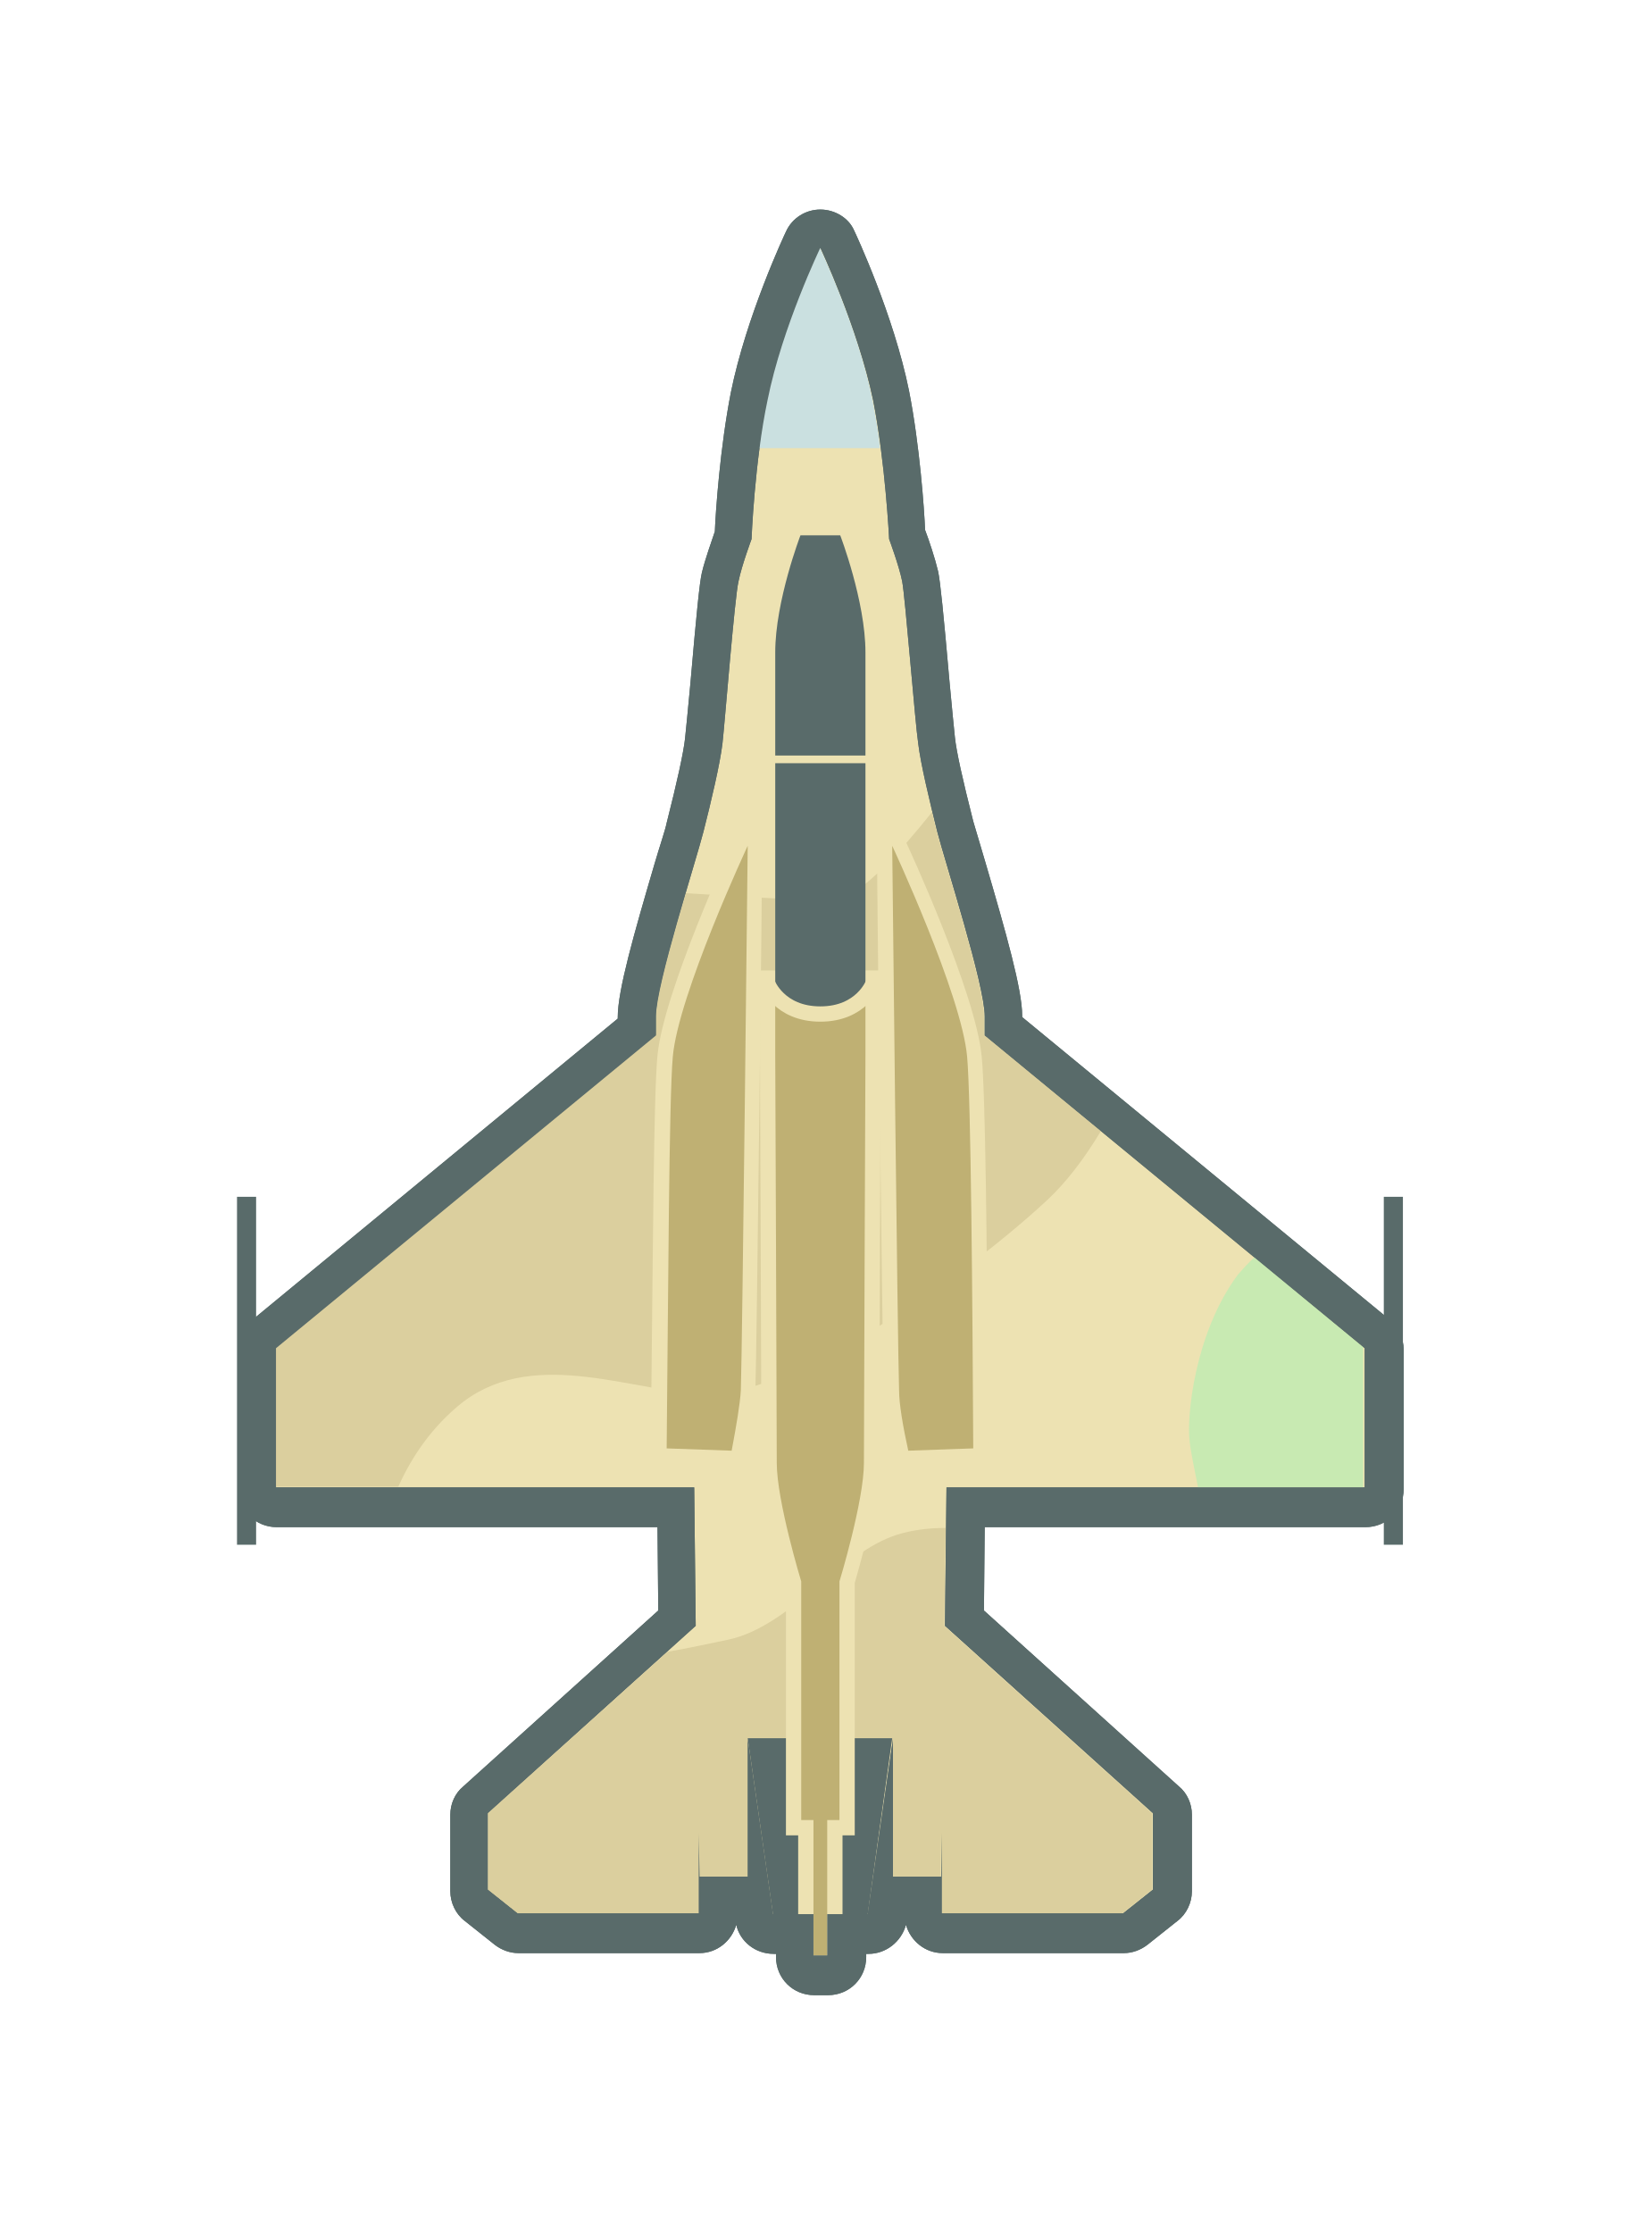
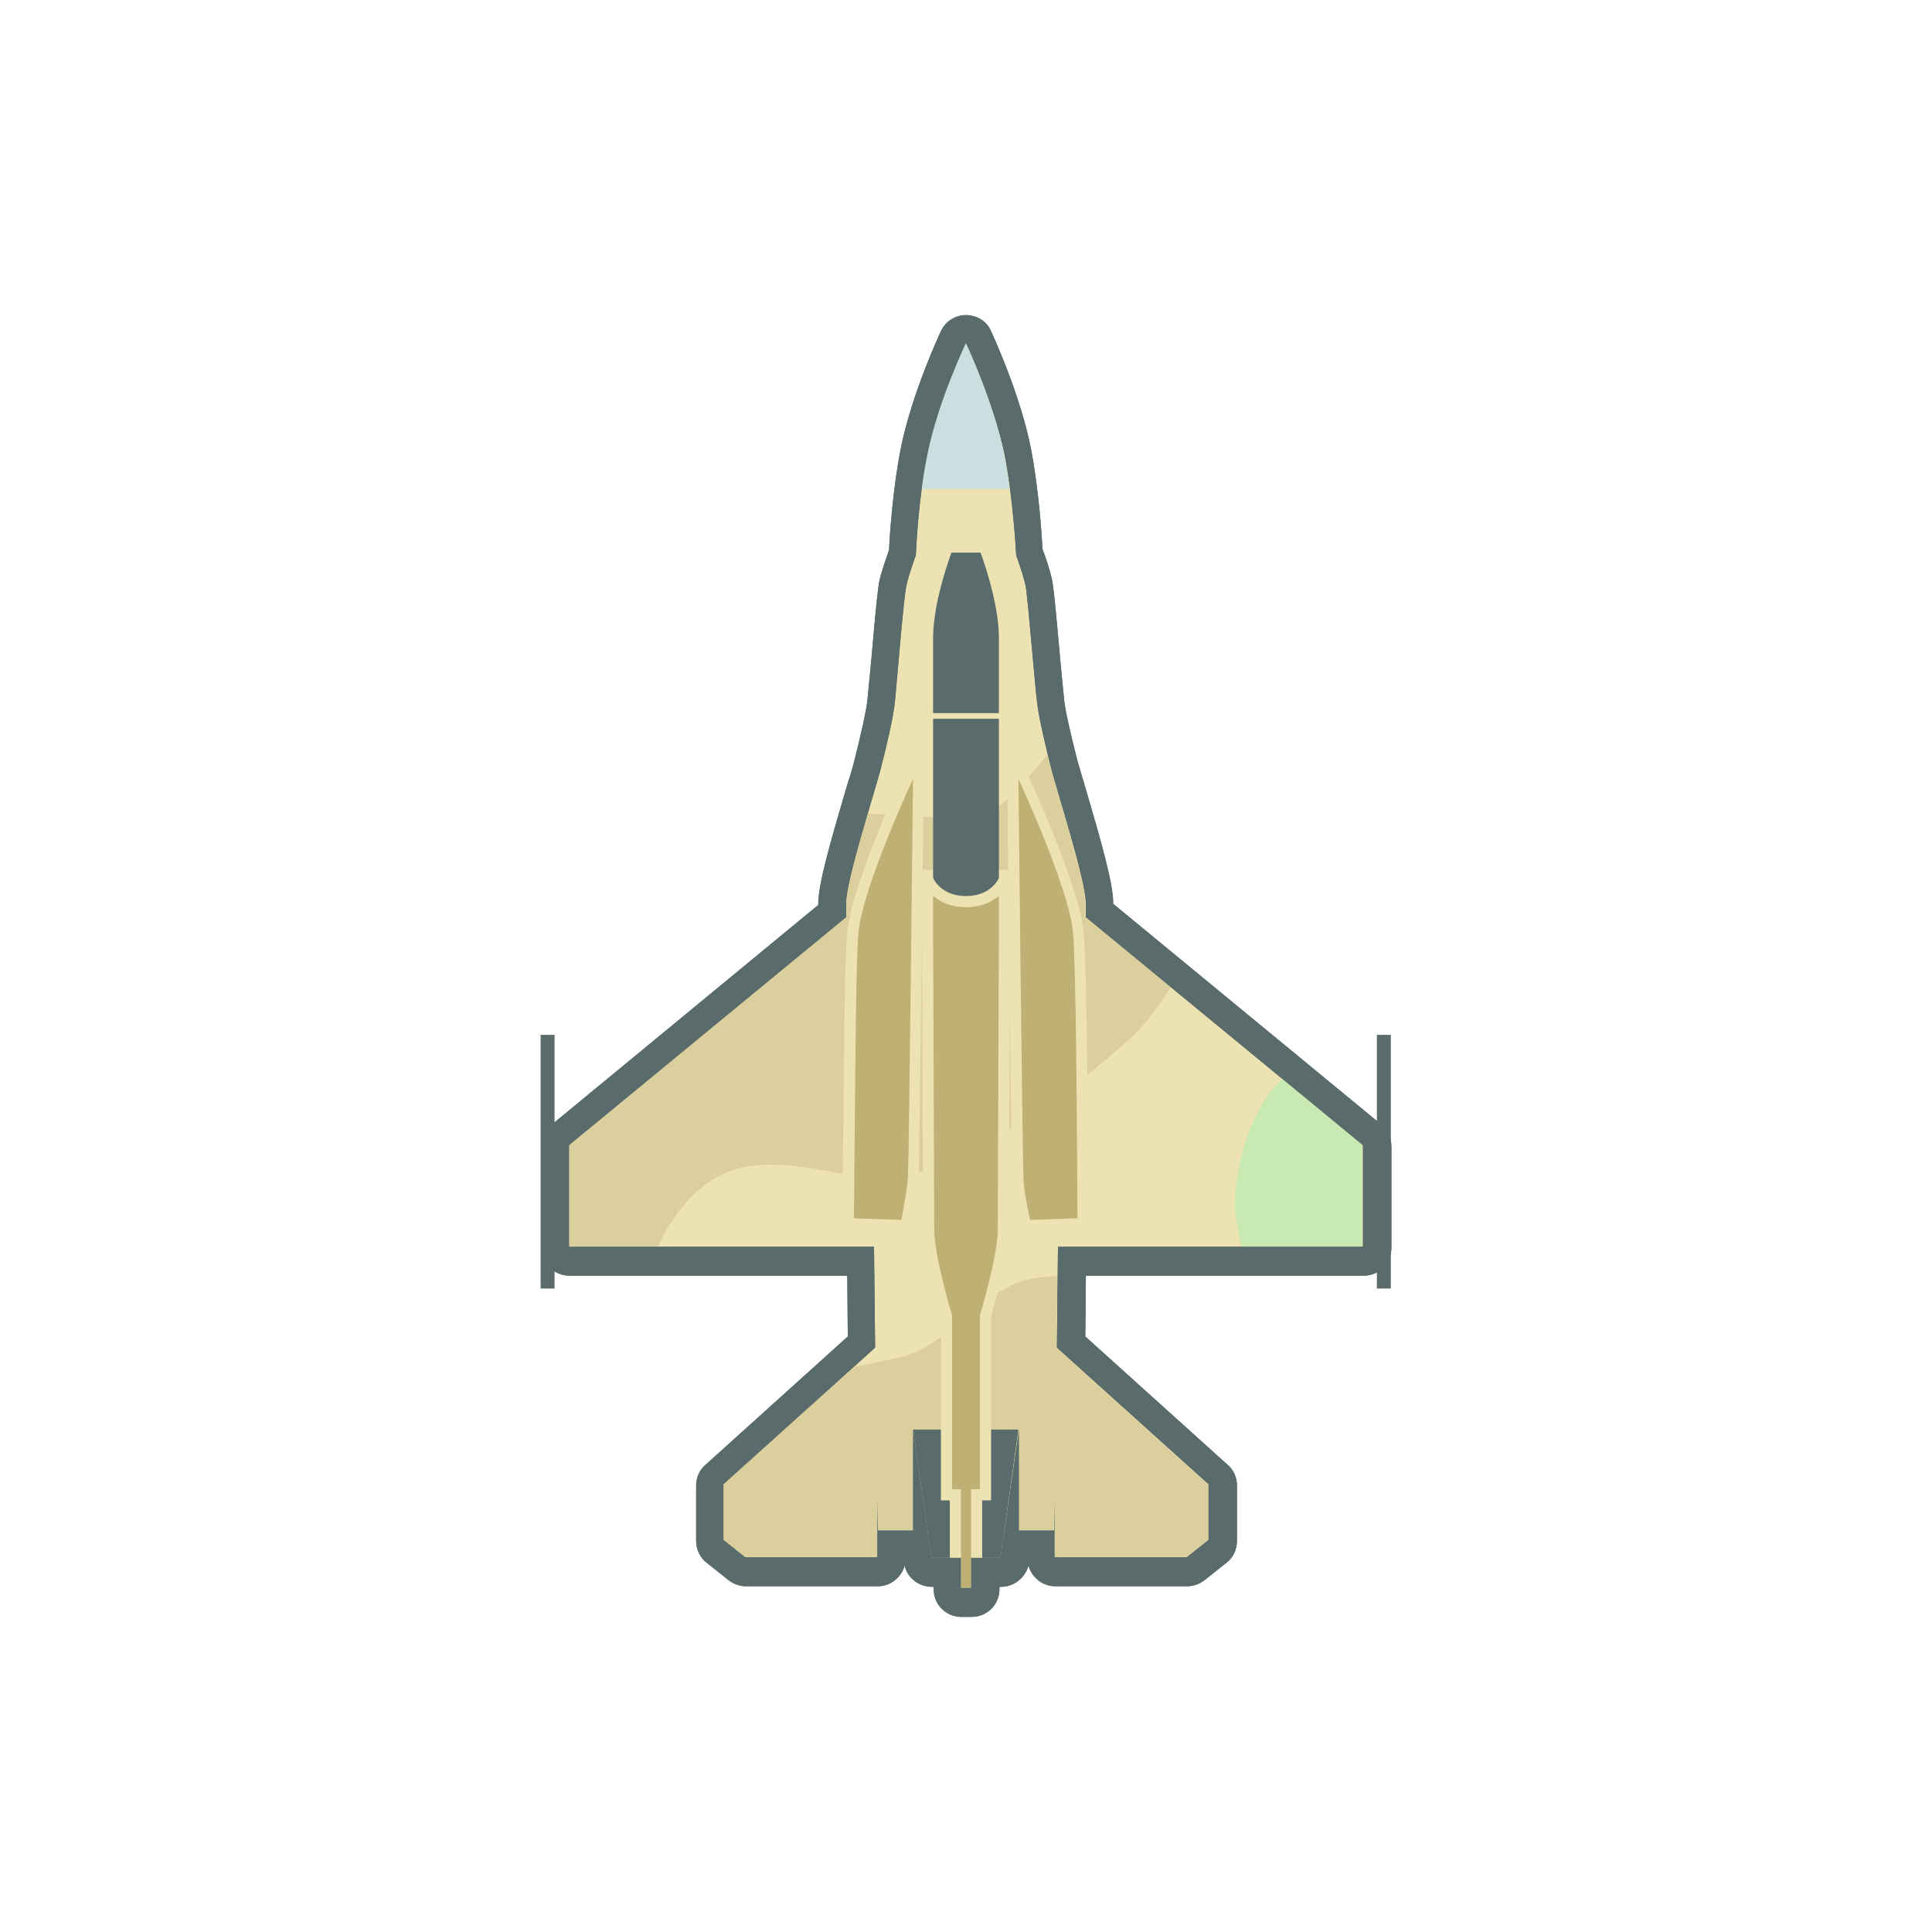
- <svg xmlns="http://www.w3.org/2000/svg" version="1.1" id="Layer_1" x="0px" y="0px" viewBox="0 0 216 292" style="enable-background:new 0 0 216 292;" xml:space="preserve">
-   <style type="text/css">
+ <svg xmlns="http://www.w3.org/2000/svg" version="1.1" id="Layer_1" x="0px" y="0px" viewBox="0 0 70 70" xml:space="preserve" width="70" height="70">
+   <defs id="defs59" />
+   <style type="text/css" id="style3">
	.st0{fill:#EDE2B2;}
	.st1{fill:#596B6A;}
	.st2{fill:#DBCF9E;}
	.st3{fill:#C8EAB2;}
	.st4{fill:#CAE0E0;}
	.st5{fill:#BFB073;}
	.st6{fill:none;stroke:#EDE2B2;stroke-width:2;stroke-miterlimit:10;}
</style>
-   <g>
-     <g>
-       <path class="st0" d="M106.4,258.2c-1.4,0-2.5-1.1-2.5-2.5v-2.9h-2.8c-1.2,0-2.3-0.9-2.5-2.1l-0.4-2.8c-0.1,0-0.3,0-0.4,0h-3.9v2.3    c0,1.4-1.1,2.5-2.5,2.5H67.7c-0.6,0-1.1-0.2-1.5-0.5l-3.9-3.1c-0.6-0.5-1-1.2-1-2v-10c0-0.7,0.3-1.4,0.8-1.9l26.4-23.7L88.3,197    H36.1c-1.4,0-2.5-1.1-2.5-2.5v-18.2c0-0.7,0.3-1.5,0.9-1.9l48.8-40.2v-1.3c0-3.1,2.1-10.5,4.7-19.2c0.7-2.4,1.3-4.4,1.6-5.5    c1.4-5.6,2.2-9.3,2.5-11.3c0.1-0.9,0.4-4,0.7-7.3c0.7-7.5,1.1-12.8,1.4-14.1c0.4-1.7,1.3-4.4,1.7-5.4c0.1-2,0.6-10.9,2.1-18.2    c1.9-9.6,6.8-20,7-20.4c0.4-0.9,1.3-1.4,2.2-1.4c0,0,0,0,0.1,0c0.9,0,1.8,0.5,2.2,1.3c0,0.1,5.1,10.8,7.1,20.6    c1.5,7.4,2,16.2,2.1,18.2c0.4,1,1.3,3.7,1.7,5.4c0.3,1.3,0.8,6.7,1.4,14.2c0.3,3.2,0.6,6.3,0.7,7.3c0.2,1.9,1.1,5.7,2.5,11.3    c0.3,1,0.9,3.1,1.6,5.5c2.6,8.7,4.7,16.1,4.7,19.2v1.3l48.8,40.2c0.6,0.5,0.9,1.2,0.9,1.9v18.2c0,1.4-1.1,2.5-2.5,2.5h-52.2    l-0.2,14.5l26.4,23.7c0.5,0.5,0.8,1.1,0.8,1.9v10c0,0.8-0.4,1.5-1,2l-3.9,3.1c-0.4,0.3-1,0.5-1.5,0.5h-23.7    c-1.4,0-2.5-1.1-2.5-2.5v-2.3h-3.9c-0.1,0-0.3,0-0.4,0l-0.4,2.8c-0.2,1.2-1.2,2.1-2.5,2.1h-2.8v2.9c0,1.4-1.1,2.5-2.5,2.5H106.4z" />
-       <path class="st1" d="M107.3,32.4L107.3,32.4c0,0,4.9,10.4,6.9,19.9c1.6,8.1,2.1,18.2,2.1,18.2s1.3,3.5,1.7,5.5    c0.4,2,1.7,18.6,2.1,21.2c0.3,2.6,1.5,7.6,2.5,11.6c1,3.9,6.2,20,6.2,24.1c0,1.6,0,2.5,0,2.5l49.7,40.9v18.2h-54.7l-0.2,18.1    l27.2,24.5v10l-3.9,3.1h-23.7l0-10.5l-0.1,5.7h-6.3v-18l-3.3,22.9h-5.3v5.4h-0.9h0h-0.9v-5.4h-5.3l-3.3-22.9v18h-6.3l-0.1-5.7    l0,10.5H67.7l-3.9-3.1v-10L91,212.6l-0.2-18.1H36.1v-18.2l49.7-40.9c0,0,0-0.9,0-2.5c0-4.1,5.2-20.2,6.2-24.1    c1-3.9,2.2-9,2.5-11.6c0.3-2.6,1.6-19.2,2.1-21.2c0.4-2,1.7-5.5,1.7-5.5s0.4-10.2,2.1-18.2C102.3,42.8,107.3,32.4,107.3,32.4    L107.3,32.4L107.3,32.4L107.3,32.4 M107.3,27.4C107.3,27.4,107.3,27.4,107.3,27.4c-1.9,0-3.7,1.1-4.5,2.9    c-0.2,0.4-5.2,11.1-7.2,21c-1.4,7.1-2,15.6-2.1,18.2c-0.4,1.2-1.3,3.7-1.7,5.4c-0.3,1.3-0.7,5.3-1.5,14.5    c-0.3,3.2-0.6,6.3-0.7,7.2c-0.2,1.8-1,5.5-2.4,11c-0.2,1-0.9,3-1.6,5.4c-2.7,9.2-4.8,16.5-4.8,20v0.2l-47.8,39.4    c-1.2,0.9-1.8,2.4-1.8,3.9v18.2c0,2.8,2.2,5,5,5h49.8l0.1,10.9l-25.5,23c-1.1,0.9-1.7,2.3-1.7,3.7v10c0,1.5,0.7,3,1.9,3.9l3.9,3.1    c0.9,0.7,2,1.1,3.1,1.1h23.7c2.3,0,4.2-1.6,4.8-3.7c0.5,2.2,2.5,3.8,4.9,3.8h0.3v0.4c0,2.8,2.2,5,5,5h0.9h0.9c2.8,0,5-2.2,5-5    v-0.4h0.3c2.3,0,4.3-1.6,4.9-3.8c0.6,2.1,2.5,3.7,4.8,3.7h23.7c1.1,0,2.2-0.4,3.1-1.1l3.9-3.1c1.2-0.9,1.9-2.4,1.9-3.9v-10    c0-1.4-0.6-2.8-1.7-3.7l-25.5-23l0.1-10.9h49.8c2.8,0,5-2.2,5-5v-18.2c0-1.5-0.7-2.9-1.8-3.9L133.7,133v-0.2    c0-3.4-2.1-10.8-4.8-20c-0.7-2.4-1.3-4.4-1.6-5.4c-1.4-5.5-2.2-9.1-2.4-11c-0.1-0.9-0.4-4-0.7-7.2c-0.8-9.1-1.2-13.1-1.5-14.5    c-0.4-1.7-1.2-4.1-1.7-5.4c-0.1-2.6-0.7-11.1-2.1-18.2c-2-9.9-7-20.6-7.2-21C111,28.5,109.2,27.4,107.3,27.4L107.3,27.4z" />
+   <g id="g7" transform="matrix(0.202,0,0,0.202,13.3254,5.8817)">
+     <g id="g9">
+       <path class="st0" d="m 106.4,258.2 c -1.4,0 -2.5,-1.1 -2.5,-2.5 l 0,-2.9 -2.8,0 c -1.2,0 -2.3,-0.9 -2.5,-2.1 l -0.4,-2.8 c -0.1,0 -0.3,0 -0.4,0 l -3.9,0 0,2.3 c 0,1.4 -1.1,2.5 -2.5,2.5 l -23.7,0 c -0.6,0 -1.1,-0.2 -1.5,-0.5 l -3.9,-3.1 c -0.6,-0.5 -1,-1.2 -1,-2 l 0,-10 c 0,-0.7 0.3,-1.4 0.8,-1.9 L 88.5,211.5 88.3,197 36.1,197 c -1.4,0 -2.5,-1.1 -2.5,-2.5 l 0,-18.2 c 0,-0.7 0.3,-1.5 0.9,-1.9 l 48.8,-40.2 0,-1.3 c 0,-3.1 2.1,-10.5 4.7,-19.2 0.7,-2.4 1.3,-4.4 1.6,-5.5 1.4,-5.6 2.2,-9.3 2.5,-11.3 0.1,-0.9 0.4,-4 0.7,-7.3 0.7,-7.5 1.1,-12.8 1.4,-14.1 0.4,-1.7 1.3,-4.4 1.7,-5.4 0.1,-2 0.6,-10.9 2.1,-18.2 1.9,-9.6 6.8,-20 7,-20.4 0.4,-0.9 1.3,-1.4 2.2,-1.4 0,0 0,0 0.1,0 0.9,0 1.8,0.5 2.2,1.3 0,0.1 5.1,10.8 7.1,20.6 1.5,7.4 2,16.2 2.1,18.2 0.4,1 1.3,3.7 1.7,5.4 0.3,1.3 0.8,6.7 1.4,14.2 0.3,3.2 0.6,6.3 0.7,7.3 0.2,1.9 1.1,5.7 2.5,11.3 0.3,1 0.9,3.1 1.6,5.5 2.6,8.7 4.7,16.1 4.7,19.2 l 0,1.3 48.8,40.2 c 0.6,0.5 0.9,1.2 0.9,1.9 l 0,18.2 c 0,1.4 -1.1,2.5 -2.5,2.5 l -52.2,0 -0.2,14.5 26.4,23.7 c 0.5,0.5 0.8,1.1 0.8,1.9 l 0,10 c 0,0.8 -0.4,1.5 -1,2 l -3.9,3.1 c -0.4,0.3 -1,0.5 -1.5,0.5 l -23.7,0 c -1.4,0 -2.5,-1.1 -2.5,-2.5 l 0,-2.3 -3.9,0 c -0.1,0 -0.3,0 -0.4,0 l -0.4,2.8 c -0.2,1.2 -1.2,2.1 -2.5,2.1 l -2.8,0 0,2.9 c 0,1.4 -1.1,2.5 -2.5,2.5 l -1.8,0 z" id="path11" style="fill:#ede2b2" />
+       <path class="st1" d="m 107.3,32.4 0,0 c 0,0 4.9,10.4 6.9,19.9 1.6,8.1 2.1,18.2 2.1,18.2 0,0 1.3,3.5 1.7,5.5 0.4,2 1.7,18.6 2.1,21.2 0.3,2.6 1.5,7.6 2.5,11.6 1,3.9 6.2,20 6.2,24.1 0,1.6 0,2.5 0,2.5 l 49.7,40.9 0,18.2 -54.7,0 -0.2,18.1 27.2,24.5 0,10 -3.9,3.1 -23.7,0 0,-10.5 -0.1,5.7 -6.3,0 0,-18 -3.3,22.9 -5.3,0 0,5.4 -0.9,0 0,0 -0.9,0 0,-5.4 -5.3,0 -3.3,-22.9 0,18 -6.3,0 -0.1,-5.7 0,10.5 -23.7,0 -3.9,-3.1 0,-10 27.2,-24.5 -0.2,-18.1 -54.7,0 0,-18.2 49.7,-40.9 c 0,0 0,-0.9 0,-2.5 0,-4.1 5.2,-20.2 6.2,-24.1 1,-3.9 2.2,-9 2.5,-11.6 0.3,-2.6 1.6,-19.2 2.1,-21.2 0.4,-2 1.7,-5.5 1.7,-5.5 0,0 0.4,-10.2 2.1,-18.2 1.9,-9.5 6.9,-19.9 6.9,-19.9 l 0,0 0,0 0,0 m 0,-5 c 0,0 0,0 0,0 -1.9,0 -3.7,1.1 -4.5,2.9 -0.2,0.4 -5.2,11.1 -7.2,21 -1.4,7.1 -2,15.6 -2.1,18.2 -0.4,1.2 -1.3,3.7 -1.7,5.4 -0.3,1.3 -0.7,5.3 -1.5,14.5 -0.3,3.2 -0.6,6.3 -0.7,7.2 -0.2,1.8 -1,5.5 -2.4,11 -0.2,1 -0.9,3 -1.6,5.4 -2.7,9.2 -4.8,16.5 -4.8,20 l 0,0.2 -47.8,39.4 c -1.2,0.9 -1.8,2.4 -1.8,3.9 l 0,18.2 c 0,2.8 2.2,5 5,5 l 49.8,0 0.1,10.9 -25.5,23 c -1.1,0.9 -1.7,2.3 -1.7,3.7 l 0,10 c 0,1.5 0.7,3 1.9,3.9 l 3.9,3.1 c 0.9,0.7 2,1.1 3.1,1.1 l 23.7,0 c 2.3,0 4.2,-1.6 4.8,-3.7 0.5,2.2 2.5,3.8 4.9,3.8 l 0.3,0 0,0.4 c 0,2.8 2.2,5 5,5 l 0.9,0 0.9,0 c 2.8,0 5,-2.2 5,-5 l 0,-0.4 0.3,0 c 2.3,0 4.3,-1.6 4.9,-3.8 0.6,2.1 2.5,3.7 4.8,3.7 l 23.7,0 c 1.1,0 2.2,-0.4 3.1,-1.1 l 3.9,-3.1 c 1.2,-0.9 1.9,-2.4 1.9,-3.9 l 0,-10 c 0,-1.4 -0.6,-2.8 -1.7,-3.7 l -25.5,-23 0.1,-10.9 49.8,0 c 2.8,0 5,-2.2 5,-5 l 0,-18.2 c 0,-1.5 -0.7,-2.9 -1.8,-3.9 l -48.1,-39.6 0,-0.2 c 0,-3.4 -2.1,-10.8 -4.8,-20 -0.7,-2.4 -1.3,-4.4 -1.6,-5.4 -1.4,-5.5 -2.2,-9.1 -2.4,-11 -0.1,-0.9 -0.4,-4 -0.7,-7.2 -0.8,-9.1 -1.2,-13.1 -1.5,-14.5 -0.4,-1.7 -1.2,-4.1 -1.7,-5.4 -0.1,-2.6 -0.7,-11.1 -2.1,-18.2 -2,-9.9 -7,-20.6 -7.2,-21 -0.7,-1.6 -2.5,-2.7 -4.4,-2.7 l 0,0 z" id="path13" style="fill:#596b6a" />
    </g>
-     <path class="st2" d="M128.7,135.3c0,0,0-0.9,0-2.5c0-4.1-5.2-20.2-6.2-24.1c-0.2-0.8-0.4-1.6-0.6-2.5c-4.3,5.4-9.1,10.6-11.9,11.2   c-3,0.6-11.4-0.1-20.3-0.6c-1.8,6-3.9,13.4-3.9,16c0,1.6,0,2.5,0,2.5l-49.7,40.9v18.2h16c1.7-3.8,4.4-7.9,8.5-11.1   c9.7-7.3,22.7-1,32.3-1c9.7,0,30.7-13,44-25.3c2.6-2.4,5-5.6,7.1-9.1L128.7,135.3z" />
-     <path class="st3" d="M178.4,176.2l-14.3-11.8c-0.8,0.7-1.5,1.5-2.2,2.3c-5.7,7.7-6.7,18.7-6.3,21.7c0.1,1.2,0.6,3.6,1.1,6.1h21.6   V176.2z" />
-     <path class="st2" d="M108.1,250.3h5.3l3.3-22.9v18h6.3l0.1-5.7l0,10.5h23.7l3.9-3.1v-10l-27.2-24.5l0.2-12.8   c-2.3,0-4.5,0.3-6.4,0.9c-7.3,2.3-14,12-22,13.7c-2.4,0.5-5.1,1.1-8,1.6l-23.5,21.1v10l3.9,3.1h23.7l0-10.5l0.1,5.7h6.3v-18   l3.3,22.9h5.3v5.4h0.9h0h0.9V250.3z" />
-     <path class="st4" d="M114.1,52.2c-1.9-9.4-6.9-19.9-6.9-19.9l0,0l0,0v0c0,0-4.9,10.4-6.9,19.9c-0.4,2.1-0.8,4.3-1,6.4h15.8   C114.9,56.5,114.5,54.3,114.1,52.2z" />
-     <polyline class="st1" points="108.1,250.3 113.5,250.3 116.7,227.3 97.8,227.3 101.1,250.3 106.4,250.3  " />
-     <g>
-       <path class="st5" d="M105.4,256.7v-17.8h-1.6v-32.1c-0.4-1.3-3.2-10.8-3.2-15.6c0-5-0.2-52.8-0.2-53.3v-10.1h13.8v10.1    c0,0.5-0.2,48.3-0.2,53.3c0,4.8-2.8,14.3-3.2,15.6v32.1h-1.6v17.8H105.4z" />
-       <path class="st0" d="M113.2,128.9c0,0,0,5.8,0,9.1c0,0-0.2,48.2-0.2,53.3c0,5-3.2,15.5-3.2,15.5v31.2h-1.6v12.3v5.4h-0.9h0h-0.9    v-5.4v-12.3h-1.6v-31.2c0,0-3.2-10.5-3.2-15.5c0-5-0.2-53.3-0.2-53.3c0-3.3,0-9.1,0-9.1h5.9H113.2 M115.2,126.9h-2h-5.9h-5.9h-2v2    v9.1c0,0.5,0.2,48.3,0.2,53.3c0,4.8,2.6,14,3.2,15.8v30.9v2h1.6v10.3v5.4v2h2h0.9h0.9h2v-2v-5.4v-10.3h1.6v-2V207    c0.5-1.8,3.2-11,3.2-15.8c0-5,0.2-52.8,0.2-53.3l0-9.1V126.9L115.2,126.9z" />
+     <path class="st2" d="m 128.7,135.3 c 0,0 0,-0.9 0,-2.5 0,-4.1 -5.2,-20.2 -6.2,-24.1 -0.2,-0.8 -0.4,-1.6 -0.6,-2.5 -4.3,5.4 -9.1,10.6 -11.9,11.2 -3,0.6 -11.4,-0.1 -20.3,-0.6 -1.8,6 -3.9,13.4 -3.9,16 0,1.6 0,2.5 0,2.5 l -49.7,40.9 0,18.2 16,0 c 1.7,-3.8 4.4,-7.9 8.5,-11.1 9.7,-7.3 22.7,-1 32.3,-1 9.7,0 30.7,-13 44,-25.3 2.6,-2.4 5,-5.6 7.1,-9.1 l -15.3,-12.6 z" id="path15" style="fill:#dbcf9e" />
+     <path class="st3" d="m 178.4,176.2 -14.3,-11.8 c -0.8,0.7 -1.5,1.5 -2.2,2.3 -5.7,7.7 -6.7,18.7 -6.3,21.7 0.1,1.2 0.6,3.6 1.1,6.1 l 21.6,0 0,-18.3 z" id="path17" style="fill:#c8eab2" />
+     <path class="st2" d="m 108.1,250.3 5.3,0 3.3,-22.9 0,18 6.3,0 0.1,-5.7 0,10.5 23.7,0 3.9,-3.1 0,-10 -27.2,-24.5 0.2,-12.8 c -2.3,0 -4.5,0.3 -6.4,0.9 -7.3,2.3 -14,12 -22,13.7 -2.4,0.5 -5.1,1.1 -8,1.6 l -23.5,21.1 0,10 3.9,3.1 23.7,0 0,-10.5 0.1,5.7 6.3,0 0,-18 3.3,22.9 5.3,0 0,5.4 0.9,0 0,0 0.9,0 0,-5.4 z" id="path19" style="fill:#dbcf9e" />
+     <path class="st4" d="m 114.1,52.2 c -1.9,-9.4 -6.9,-19.9 -6.9,-19.9 l 0,0 0,0 0,0 c 0,0 -4.9,10.4 -6.9,19.9 -0.4,2.1 -0.8,4.3 -1,6.4 l 15.8,0 c -0.2,-2.1 -0.6,-4.3 -1,-6.4 z" id="path21" style="fill:#cae0e0" />
+     <polyline class="st1" points="108.1,250.3 113.5,250.3 116.7,227.3 97.8,227.3 101.1,250.3 106.4,250.3  " id="polyline23" style="fill:#596b6a" />
+     <g id="g25">
+       <path class="st5" d="m 105.4,256.7 0,-17.8 -1.6,0 0,-32.1 c -0.4,-1.3 -3.2,-10.8 -3.2,-15.6 0,-5 -0.2,-52.8 -0.2,-53.3 l 0,-10.1 13.8,0 0,10.1 c 0,0.5 -0.2,48.3 -0.2,53.3 0,4.8 -2.8,14.3 -3.2,15.6 l 0,32.1 -1.6,0 0,17.8 -3.8,0 z" id="path27" style="fill:#bfb073" />
+       <path class="st0" d="m 113.2,128.9 c 0,0 0,5.8 0,9.1 0,0 -0.2,48.2 -0.2,53.3 0,5 -3.2,15.5 -3.2,15.5 l 0,31.2 -1.6,0 0,12.3 0,5.4 -0.9,0 0,0 -0.9,0 0,-5.4 0,-12.3 -1.6,0 0,-31.2 c 0,0 -3.2,-10.5 -3.2,-15.5 0,-5 -0.2,-53.3 -0.2,-53.3 0,-3.3 0,-9.1 0,-9.1 l 5.9,0 5.9,0 m 2,-2 -2,0 -5.9,0 -5.9,0 -2,0 0,2 0,9.1 c 0,0.5 0.2,48.3 0.2,53.3 0,4.8 2.6,14 3.2,15.8 l 0,30.9 0,2 1.6,0 0,10.3 0,5.4 0,2 2,0 0.9,0 0.9,0 2,0 0,-2 0,-5.4 0,-10.3 1.6,0 0,-2 0,-31 c 0.5,-1.8 3.2,-11 3.2,-15.8 0,-5 0.2,-52.8 0.2,-53.3 l 0,-9.1 0,-1.9 0,0 z" id="path29" style="fill:#ede2b2" />
    </g>
-     <path class="st1" d="M113.2,98.8c0-6.1,0-11.3,0-13.5c0-6.7-3.3-15.3-3.3-15.3h-2.6h-2.6c0,0-3.3,8.6-3.3,15.3c0,2.1,0,7.4,0,13.5   H113.2z" />
-     <path class="st1" d="M101.4,99.8c0,12.9,0,29.1,0,29.1s1.3,3.4,5.9,3.4s5.9-3.4,5.9-3.4s0-16.2,0-29.1H101.4z" />
-     <g>
-       <path class="st5" d="M117.9,189.9c-0.8-3.7-1.2-6.4-1.3-8.1c-0.2-5.6-0.9-70.6-0.9-71.2l0-4.6l2,4.2c0.4,0.8,9.2,19.8,9.9,27.9    c0.5,4.8,0.6,25.4,0.8,43.5l0.1,8.7l-10.3,0.4L117.9,189.9z" />
-       <path class="st0" d="M116.7,110.6c0,0,9.1,19.5,9.8,27.6c0.5,5.5,0.7,31.9,0.8,51.2l-8.5,0.3c-0.7-3.2-1.2-6.1-1.2-7.9    C117.4,176.1,116.7,110.6,116.7,110.6 M114.6,101.4l0.1,9.3c0,2.7,0.7,65.6,0.9,71.3c0.1,1.8,0.5,4.5,1.3,8.2l0.3,1.7l1.7-0.1    l8.5-0.3l1.9-0.1l0-1.9l-0.1-7.7c-0.1-18.2-0.3-38.8-0.8-43.7c-0.8-8.3-9.6-27.4-10-28.2L114.6,101.4L114.6,101.4z" />
+     <path class="st1" d="m 113.2,98.8 c 0,-6.1 0,-11.3 0,-13.5 0,-6.7 -3.3,-15.3 -3.3,-15.3 l -2.6,0 -2.6,0 c 0,0 -3.3,8.6 -3.3,15.3 0,2.1 0,7.4 0,13.5 l 11.8,0 z" id="path31" style="fill:#596b6a" />
+     <path class="st1" d="m 101.4,99.8 c 0,12.9 0,29.1 0,29.1 0,0 1.3,3.4 5.9,3.4 4.6,0 5.9,-3.4 5.9,-3.4 0,0 0,-16.2 0,-29.1 l -11.8,0 z" id="path33" style="fill:#596b6a" />
+     <g id="g35">
+       <path class="st5" d="m 117.9,189.9 c -0.8,-3.7 -1.2,-6.4 -1.3,-8.1 -0.2,-5.6 -0.9,-70.6 -0.9,-71.2 l 0,-4.6 2,4.2 c 0.4,0.8 9.2,19.8 9.9,27.9 0.5,4.8 0.6,25.4 0.8,43.5 l 0.1,8.7 -10.3,0.4 -0.3,-0.8 z" id="path37" style="fill:#bfb073" />
+       <path class="st0" d="m 116.7,110.6 c 0,0 9.1,19.5 9.8,27.6 0.5,5.5 0.7,31.9 0.8,51.2 l -8.5,0.3 c -0.7,-3.2 -1.2,-6.1 -1.2,-7.9 -0.2,-5.7 -0.9,-71.2 -0.9,-71.2 m -2.1,-9.2 0.1,9.3 c 0,2.7 0.7,65.6 0.9,71.3 0.1,1.8 0.5,4.5 1.3,8.2 l 0.3,1.7 1.7,-0.1 8.5,-0.3 1.9,-0.1 0,-1.9 -0.1,-7.7 c -0.1,-18.2 -0.3,-38.8 -0.8,-43.7 -0.8,-8.3 -9.6,-27.4 -10,-28.2 l -3.8,-8.5 0,0 z" id="path39" style="fill:#ede2b2" />
    </g>
-     <g>
-       <path class="st5" d="M86.1,190.3l0.1-8.7c0.1-18.2,0.3-38.7,0.8-43.6c0.8-8.1,9.6-27.1,9.9-27.9l2-4.2l0,4.6    c0,0.7-0.7,65.6-0.9,71.2c-0.1,1.7-0.5,4.4-1.3,8.1l-0.2,0.8L86.1,190.3z" />
-       <path class="st0" d="M97.8,110.6c0,0-0.7,65.5-0.9,71.2c-0.1,1.8-0.6,4.7-1.2,7.9l-8.5-0.3c0.2-19.4,0.3-45.7,0.8-51.2    C88.7,130.1,97.8,110.6,97.8,110.6 M99.9,101.4l-3.9,8.4c-0.4,0.8-9.2,19.9-10,28.2c-0.5,4.9-0.6,25.5-0.8,43.7l-0.1,7.7l0,1.9    l1.9,0.1l8.5,0.3l1.7,0.1l0.3-1.7c0.8-3.7,1.2-6.5,1.3-8.2c0.2-5.6,0.9-68.6,0.9-71.3L99.9,101.4L99.9,101.4z" />
+     <g id="g41">
+       <path class="st5" d="m 86.1,190.3 0.1,-8.7 c 0.1,-18.2 0.3,-38.7 0.8,-43.6 0.8,-8.1 9.6,-27.1 9.9,-27.9 l 2,-4.2 0,4.6 c 0,0.7 -0.7,65.6 -0.9,71.2 -0.1,1.7 -0.5,4.4 -1.3,8.1 l -0.2,0.8 -10.4,-0.3 z" id="path43" style="fill:#bfb073" />
+       <path class="st0" d="m 97.8,110.6 c 0,0 -0.7,65.5 -0.9,71.2 -0.1,1.8 -0.6,4.7 -1.2,7.9 l -8.5,-0.3 c 0.2,-19.4 0.3,-45.7 0.8,-51.2 0.7,-8.1 9.8,-27.6 9.8,-27.6 m 2.1,-9.2 -3.9,8.4 c -0.4,0.8 -9.2,19.9 -10,28.2 -0.5,4.9 -0.6,25.5 -0.8,43.7 l -0.1,7.7 0,1.9 1.9,0.1 8.5,0.3 1.7,0.1 0.3,-1.7 c 0.8,-3.7 1.2,-6.5 1.3,-8.2 0.2,-5.6 0.9,-68.6 0.9,-71.3 l 0.2,-9.2 0,0 z" id="path45" style="fill:#ede2b2" />
    </g>
-     <g>
-       <path class="st1" d="M107.3,32.4L107.3,32.4c0,0,4.9,10.4,6.9,19.9c1.6,8.1,2.1,18.2,2.1,18.2s1.3,3.5,1.7,5.5    c0.4,2,1.7,18.6,2.1,21.2c0.3,2.6,1.5,7.6,2.5,11.6c1,3.9,6.2,20,6.2,24.1c0,1.6,0,2.5,0,2.5l49.7,40.9v18.2h-54.7l-0.2,18.1    l27.2,24.5v10l-3.9,3.1h-23.7l0-10.5l-0.1,5.7h-6.3v-18l-3.3,22.9h-5.3v5.4h-0.9h0h-0.9v-5.4h-5.3l-3.3-22.9v18h-6.3l-0.1-5.7    l0,10.5H67.7l-3.9-3.1v-10L91,212.6l-0.2-18.1H36.1v-18.2l49.7-40.9c0,0,0-0.9,0-2.5c0-4.1,5.2-20.2,6.2-24.1    c1-3.9,2.2-9,2.5-11.6c0.3-2.6,1.6-19.2,2.1-21.2c0.4-2,1.7-5.5,1.7-5.5s0.4-10.2,2.1-18.2C102.3,42.8,107.3,32.4,107.3,32.4    L107.3,32.4L107.3,32.4L107.3,32.4 M107.3,27.4C107.3,27.4,107.3,27.4,107.3,27.4c-1.9,0-3.7,1.1-4.5,2.9    c-0.2,0.4-5.2,11.1-7.2,21c-1.4,7.1-2,15.6-2.1,18.2c-0.4,1.2-1.3,3.7-1.7,5.4c-0.3,1.3-0.7,5.3-1.5,14.5    c-0.3,3.2-0.6,6.3-0.7,7.2c-0.2,1.8-1,5.5-2.4,11c-0.2,1-0.9,3-1.6,5.4c-2.7,9.2-4.8,16.5-4.8,20v0.2l-47.8,39.4    c-1.2,0.9-1.8,2.4-1.8,3.9v18.2c0,2.8,2.2,5,5,5h49.8l0.1,10.9l-25.5,23c-1.1,0.9-1.7,2.3-1.7,3.7v10c0,1.5,0.7,3,1.9,3.9l3.9,3.1    c0.9,0.7,2,1.1,3.1,1.1h23.7c2.3,0,4.2-1.6,4.8-3.7c0.5,2.2,2.5,3.8,4.9,3.8h0.3v0.4c0,2.8,2.2,5,5,5h0.9h0.9c2.8,0,5-2.2,5-5    v-0.4h0.3c2.3,0,4.3-1.6,4.9-3.8c0.6,2.1,2.5,3.7,4.8,3.7h23.7c1.1,0,2.2-0.4,3.1-1.1l3.9-3.1c1.2-0.9,1.9-2.4,1.9-3.9v-10    c0-1.4-0.6-2.8-1.7-3.7l-25.5-23l0.1-10.9h49.8c2.8,0,5-2.2,5-5v-18.2c0-1.5-0.7-2.9-1.8-3.9L133.7,133v-0.2    c0-3.4-2.1-10.8-4.8-20c-0.7-2.4-1.3-4.4-1.6-5.4c-1.4-5.5-2.2-9.1-2.4-11c-0.1-0.9-0.4-4-0.7-7.2c-0.8-9.1-1.2-13.1-1.5-14.5    c-0.4-1.7-1.2-4.1-1.7-5.4c-0.1-2.6-0.7-11.1-2.1-18.2c-2-9.9-7-20.6-7.2-21C111,28.5,109.2,27.4,107.3,27.4L107.3,27.4z" />
+     <g id="g47">
+       <path class="st1" d="m 107.3,32.4 0,0 c 0,0 4.9,10.4 6.9,19.9 1.6,8.1 2.1,18.2 2.1,18.2 0,0 1.3,3.5 1.7,5.5 0.4,2 1.7,18.6 2.1,21.2 0.3,2.6 1.5,7.6 2.5,11.6 1,3.9 6.2,20 6.2,24.1 0,1.6 0,2.5 0,2.5 l 49.7,40.9 0,18.2 -54.7,0 -0.2,18.1 27.2,24.5 0,10 -3.9,3.1 -23.7,0 0,-10.5 -0.1,5.7 -6.3,0 0,-18 -3.3,22.9 -5.3,0 0,5.4 -0.9,0 0,0 -0.9,0 0,-5.4 -5.3,0 -3.3,-22.9 0,18 -6.3,0 -0.1,-5.7 0,10.5 -23.7,0 -3.9,-3.1 0,-10 27.2,-24.5 -0.2,-18.1 -54.7,0 0,-18.2 49.7,-40.9 c 0,0 0,-0.9 0,-2.5 0,-4.1 5.2,-20.2 6.2,-24.1 1,-3.9 2.2,-9 2.5,-11.6 0.3,-2.6 1.6,-19.2 2.1,-21.2 0.4,-2 1.7,-5.5 1.7,-5.5 0,0 0.4,-10.2 2.1,-18.2 1.9,-9.5 6.9,-19.9 6.9,-19.9 l 0,0 0,0 0,0 m 0,-5 c 0,0 0,0 0,0 -1.9,0 -3.7,1.1 -4.5,2.9 -0.2,0.4 -5.2,11.1 -7.2,21 -1.4,7.1 -2,15.6 -2.1,18.2 -0.4,1.2 -1.3,3.7 -1.7,5.4 -0.3,1.3 -0.7,5.3 -1.5,14.5 -0.3,3.2 -0.6,6.3 -0.7,7.2 -0.2,1.8 -1,5.5 -2.4,11 -0.2,1 -0.9,3 -1.6,5.4 -2.7,9.2 -4.8,16.5 -4.8,20 l 0,0.2 -47.8,39.4 c -1.2,0.9 -1.8,2.4 -1.8,3.9 l 0,18.2 c 0,2.8 2.2,5 5,5 l 49.8,0 0.1,10.9 -25.5,23 c -1.1,0.9 -1.7,2.3 -1.7,3.7 l 0,10 c 0,1.5 0.7,3 1.9,3.9 l 3.9,3.1 c 0.9,0.7 2,1.1 3.1,1.1 l 23.7,0 c 2.3,0 4.2,-1.6 4.8,-3.7 0.5,2.2 2.5,3.8 4.9,3.8 l 0.3,0 0,0.4 c 0,2.8 2.2,5 5,5 l 0.9,0 0.9,0 c 2.8,0 5,-2.2 5,-5 l 0,-0.4 0.3,0 c 2.3,0 4.3,-1.6 4.9,-3.8 0.6,2.1 2.5,3.7 4.8,3.7 l 23.7,0 c 1.1,0 2.2,-0.4 3.1,-1.1 l 3.9,-3.1 c 1.2,-0.9 1.9,-2.4 1.9,-3.9 l 0,-10 c 0,-1.4 -0.6,-2.8 -1.7,-3.7 l -25.5,-23 0.1,-10.9 49.8,0 c 2.8,0 5,-2.2 5,-5 l 0,-18.2 c 0,-1.5 -0.7,-2.9 -1.8,-3.9 l -48.1,-39.6 0,-0.2 c 0,-3.4 -2.1,-10.8 -4.8,-20 -0.7,-2.4 -1.3,-4.4 -1.6,-5.4 -1.4,-5.5 -2.2,-9.1 -2.4,-11 -0.1,-0.9 -0.4,-4 -0.7,-7.2 -0.8,-9.1 -1.2,-13.1 -1.5,-14.5 -0.4,-1.7 -1.2,-4.1 -1.7,-5.4 -0.1,-2.6 -0.7,-11.1 -2.1,-18.2 -2,-9.9 -7,-20.6 -7.2,-21 -0.7,-1.6 -2.5,-2.7 -4.4,-2.7 l 0,0 z" id="path49" style="fill:#596b6a" />
    </g>
-     <rect x="31" y="156.5" class="st1" width="2.5" height="45.5" />
-     <rect x="181" y="156.5" class="st1" width="2.5" height="45.5" />
-     <path class="st6" d="M100.4,128.6c0,0,1.5,4,6.9,4c5.4,0,6.9-4,6.9-4" />
+     <rect x="31" y="156.5" class="st1" width="2.5" height="45.5" id="rect51" style="fill:#596b6a" />
+     <rect x="181" y="156.5" class="st1" width="2.5" height="45.5" id="rect53" style="fill:#596b6a" />
+     <path class="st6" d="m 100.4,128.6 c 0,0 1.5,4 6.9,4 5.4,0 6.9,-4 6.9,-4" id="path55" style="fill:none;stroke:#ede2b2;stroke-width:2;stroke-miterlimit:10" />
  </g>
</svg>
